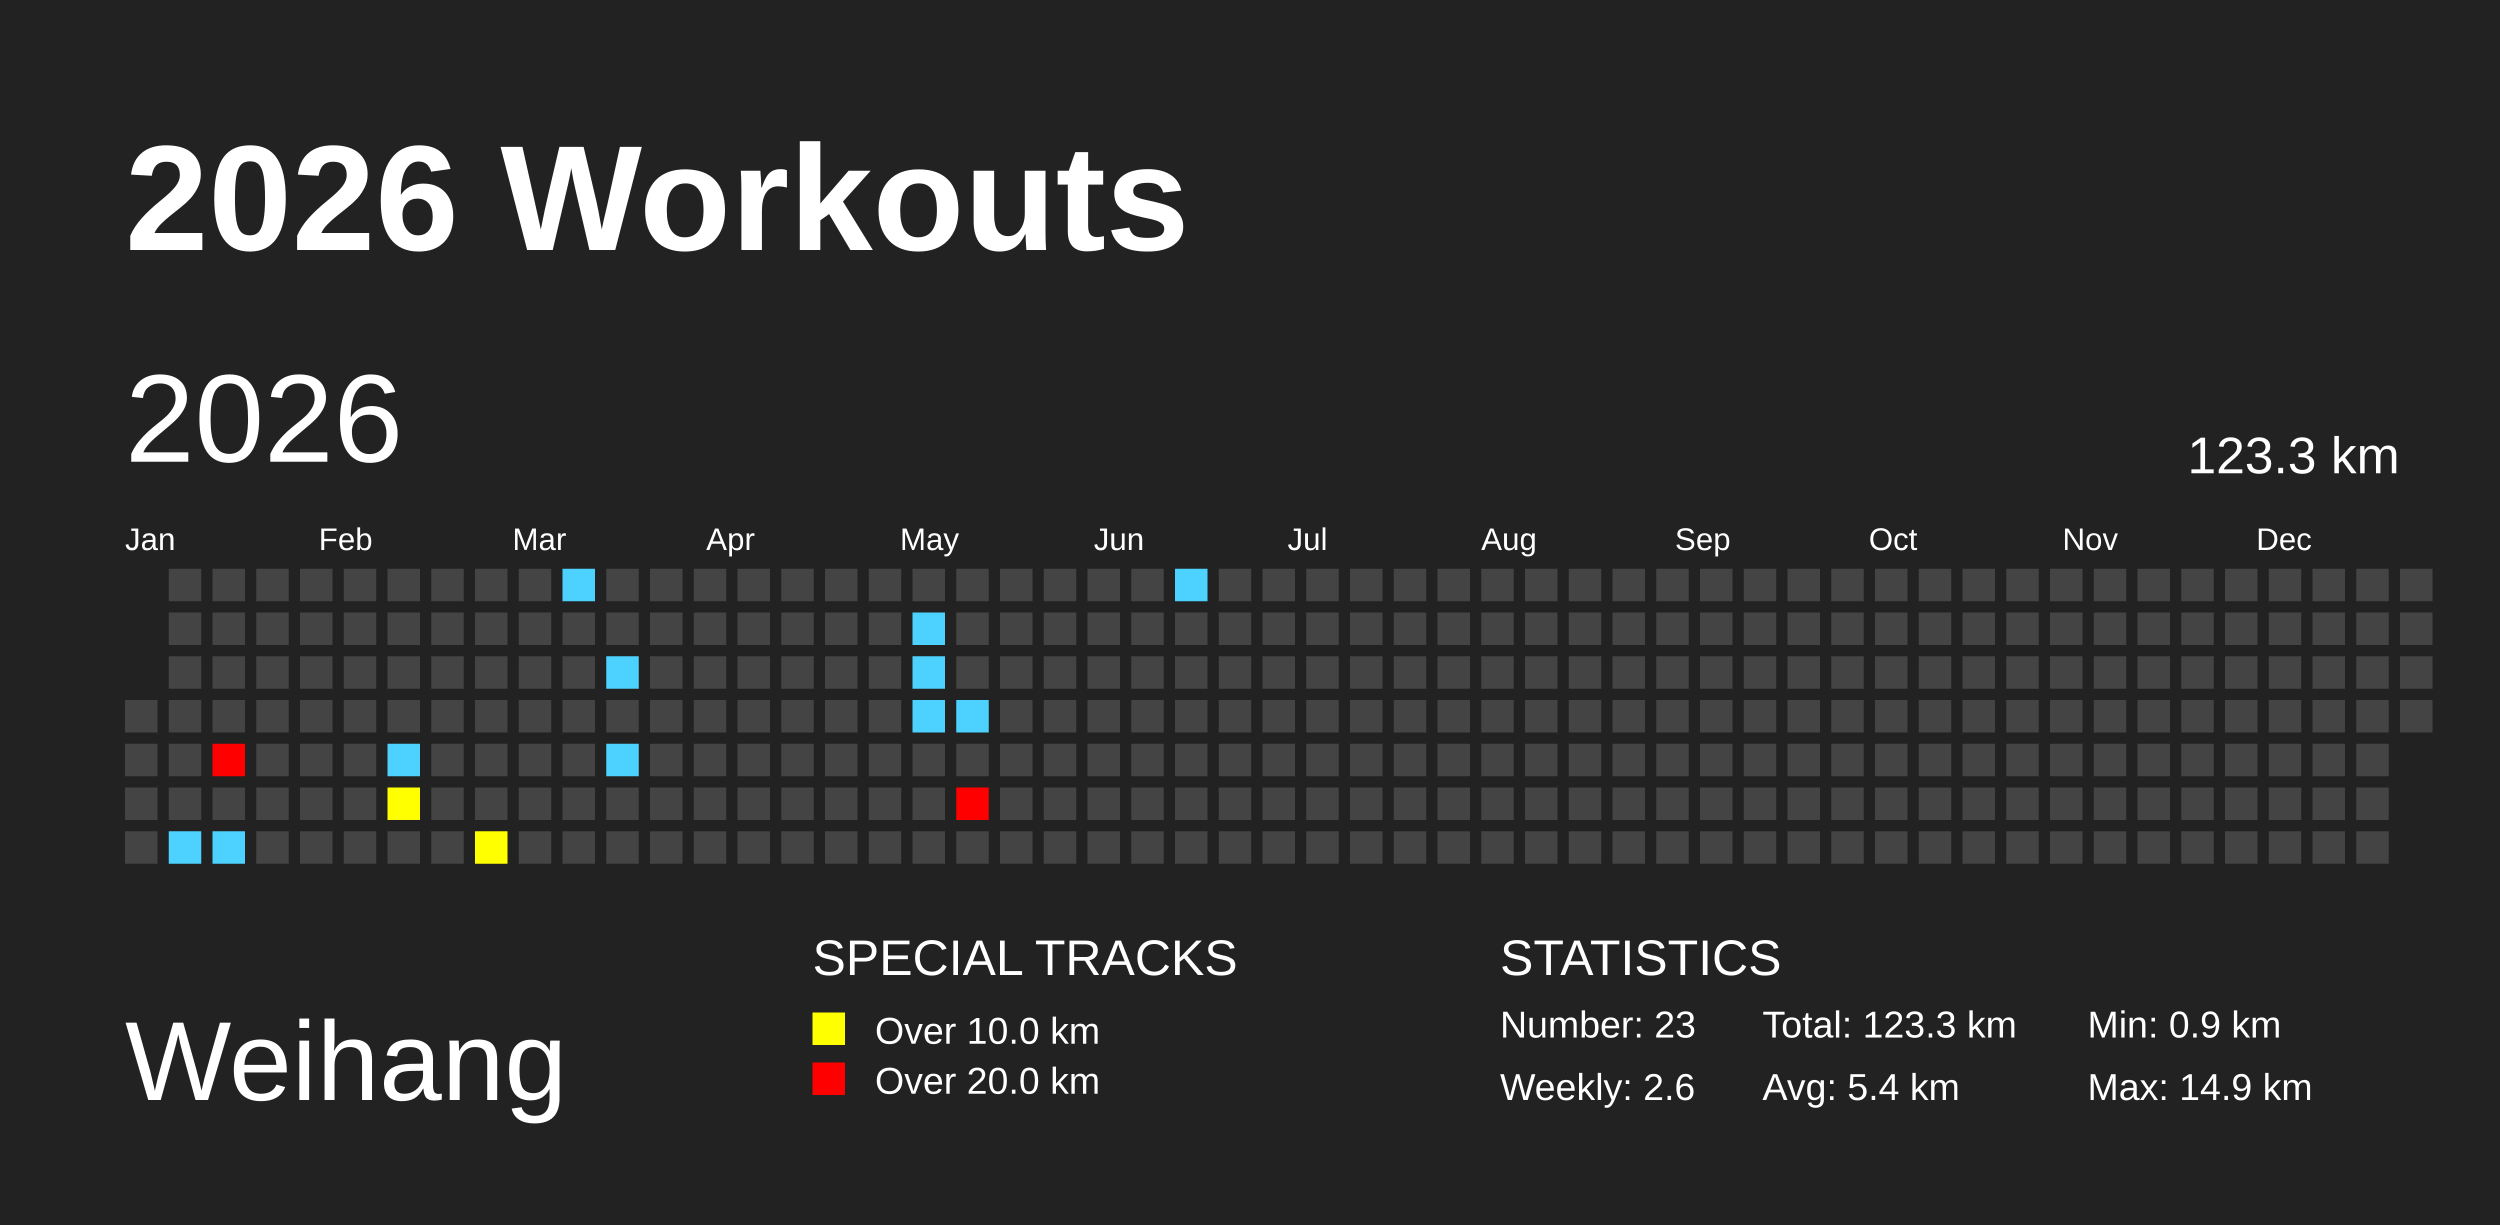
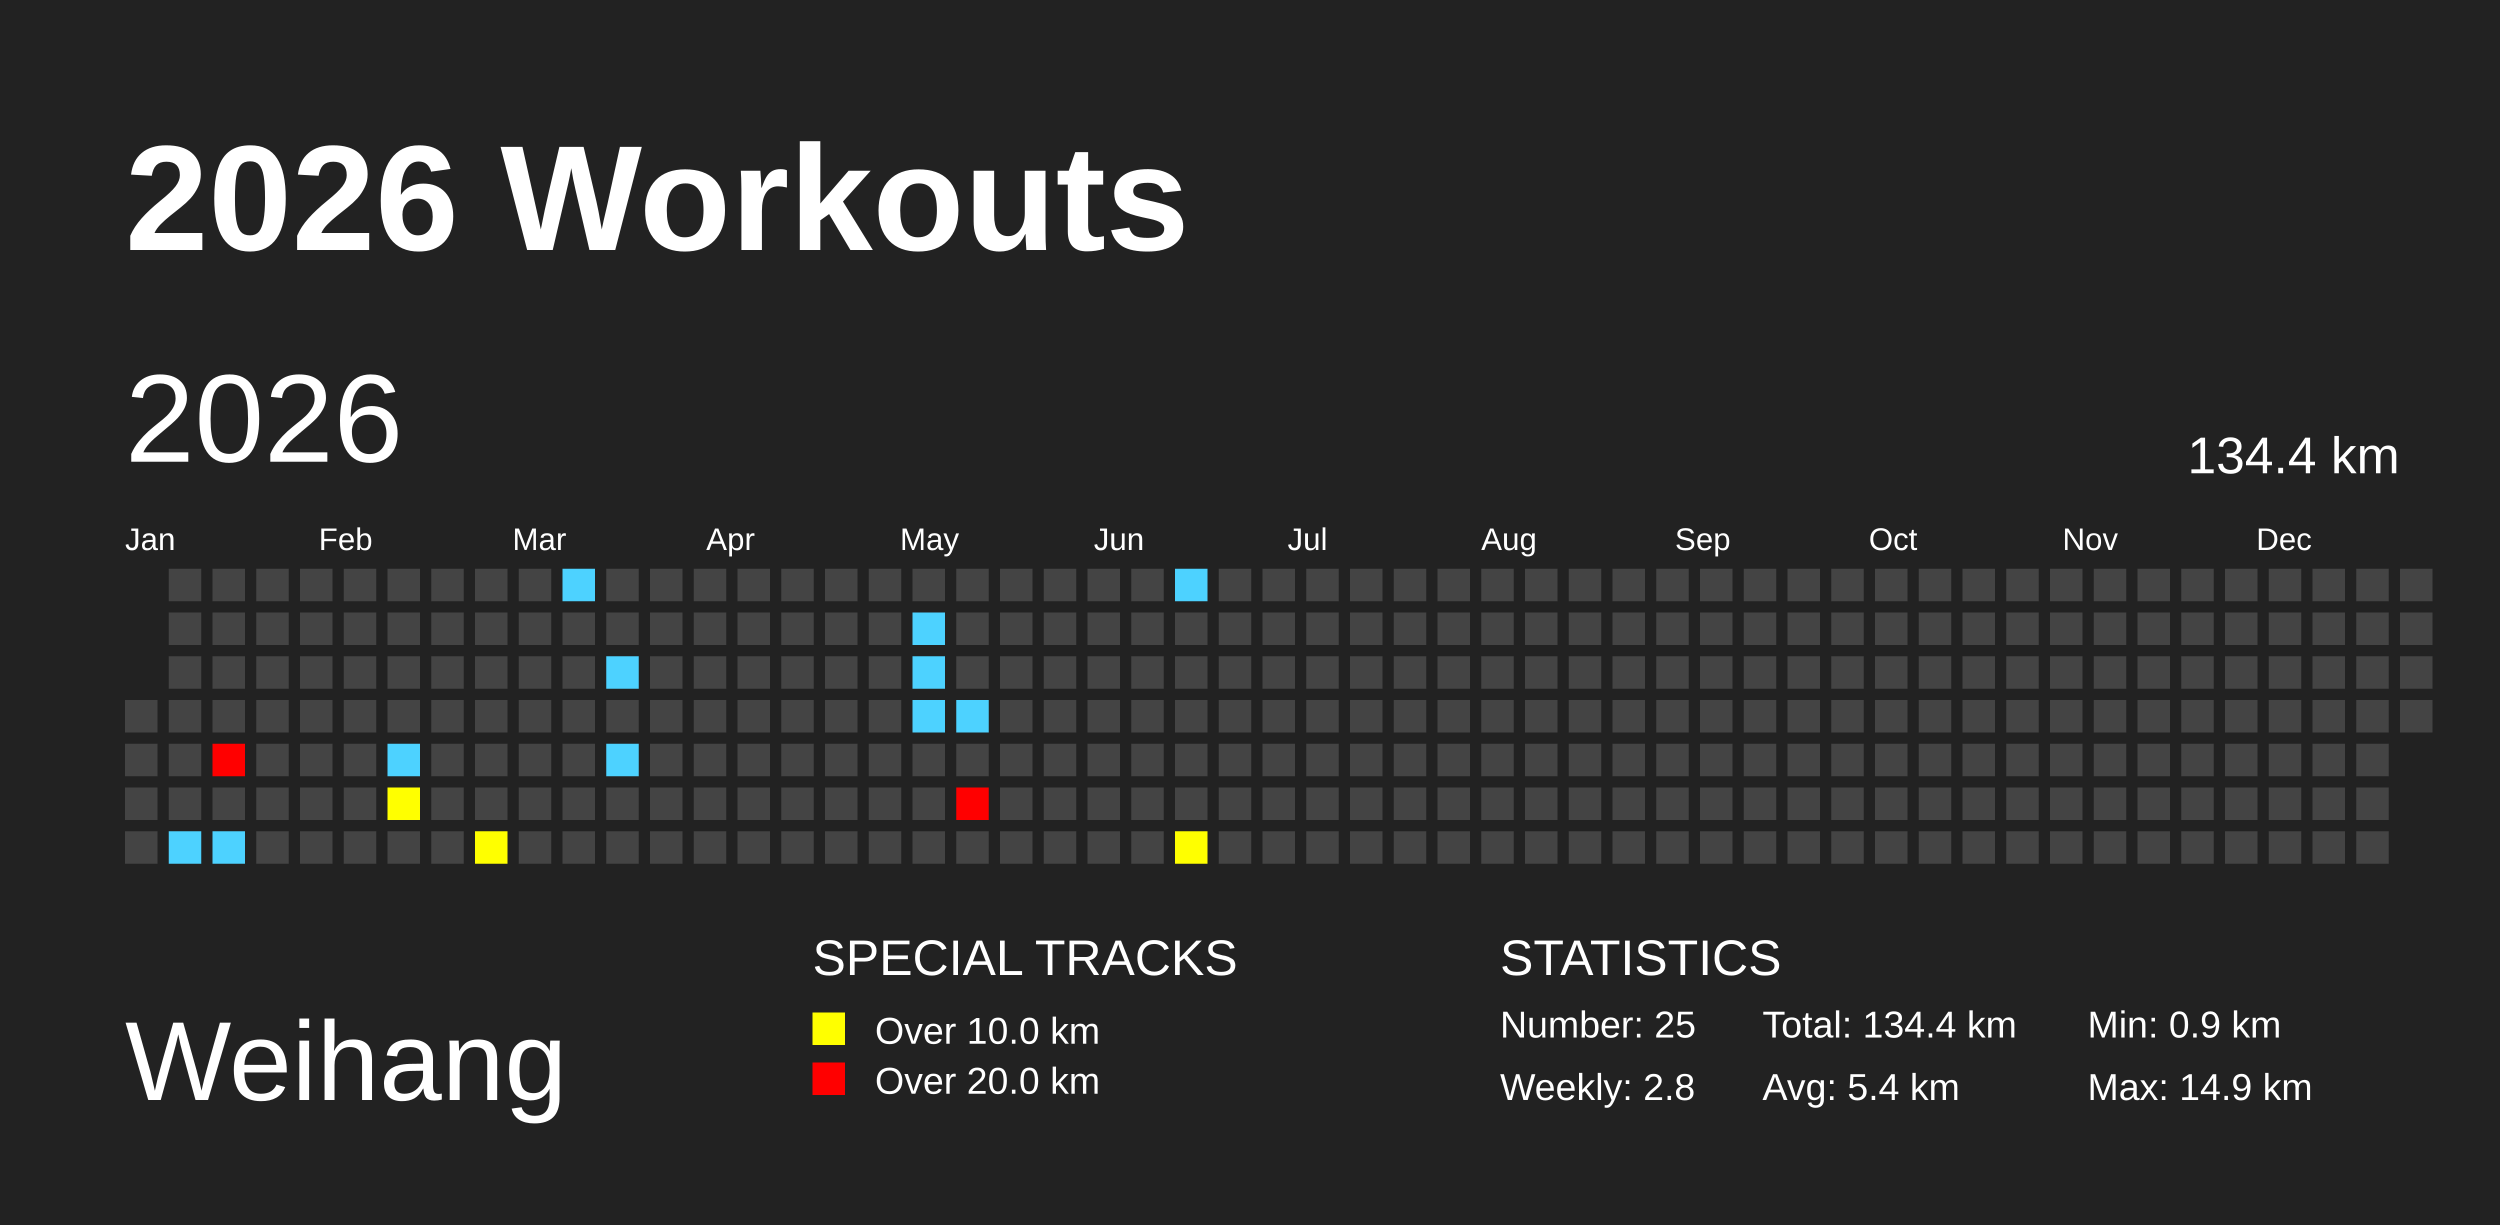
<svg xmlns="http://www.w3.org/2000/svg" baseProfile="full" height="98mm" version="1.1" viewBox="0,0,200,98" width="200mm">
  <defs />
  <rect fill="#222222" height="98" width="200" x="0" y="0" />
  <text fill="#FFFFFF" style="font-size:12px; font-family:Arial; font-weight:bold;" x="10" y="20">2026 Workouts</text>
  <text fill="#FFFFFF" style="font-size:9px; font-family:Arial" x="10" y="88">Weihang</text>
  <text fill="#FFFFFF" style="font-size:4px; font-family:Arial" x="65" y="78">SPECIAL TRACKS</text>
  <rect fill="yellow" height="2.6" width="2.6" x="65" y="81" />
  <text fill="#FFFFFF" style="font-size:3px; font-family:Arial" x="70" y="83.5">Over 10.0 km</text>
  <rect fill="red" height="2.6" width="2.6" x="65" y="85" />
  <text fill="#FFFFFF" style="font-size:3px; font-family:Arial" x="70" y="87.5">Over 20.0 km</text>
  <text fill="#FFFFFF" style="font-size:4px; font-family:Arial" x="120" y="78">STATISTICS</text>
-   <text fill="#FFFFFF" style="font-size:3px; font-family:Arial" x="120" y="83">Number: 23</text>
-   <text fill="#FFFFFF" style="font-size:3px; font-family:Arial" x="120" y="88">Weekly: 2.6</text>
-   <text fill="#FFFFFF" style="font-size:3px; font-family:Arial" x="141" y="83">Total: 123.3 km</text>
+   <text fill="#FFFFFF" style="font-size:3px; font-family:Arial" x="120" y="83">Number: 25</text>
+   <text fill="#FFFFFF" style="font-size:3px; font-family:Arial" x="120" y="88">Weekly: 2.8</text>
+   <text fill="#FFFFFF" style="font-size:3px; font-family:Arial" x="141" y="83">Total: 134.4 km</text>
  <text fill="#FFFFFF" style="font-size:3px; font-family:Arial" x="141" y="88">Avg: 5.4 km</text>
  <text fill="#FFFFFF" style="font-size:3px; font-family:Arial" x="167" y="83">Min: 0.9 km</text>
  <text fill="#FFFFFF" style="font-size:3px; font-family:Arial" x="167" y="88">Max: 14.9 km</text>
  <text dominant-baseline="hanging" fill="#FFFFFF" style="font-size:10.0px; font-family:Arial;" x="10" y="30">2026</text>
-   <text dominant-baseline="hanging" fill="#FFFFFF" style="font-size:4.125px; font-family:Arial;" x="175" y="35">123.3 km</text>
+   <text dominant-baseline="hanging" fill="#FFFFFF" style="font-size:4.125px; font-family:Arial;" x="175" y="35">134.4 km</text>
  <text fill="#FFFFFF" style="font-size:2.5px; font-family:Arial" x="10.0" y="44">Jan</text>
  <text fill="#FFFFFF" style="font-size:2.5px; font-family:Arial" x="25.5" y="44">Feb</text>
  <text fill="#FFFFFF" style="font-size:2.5px; font-family:Arial" x="41.0" y="44">Mar</text>
  <text fill="#FFFFFF" style="font-size:2.5px; font-family:Arial" x="56.5" y="44">Apr</text>
  <text fill="#FFFFFF" style="font-size:2.5px; font-family:Arial" x="72.0" y="44">May</text>
  <text fill="#FFFFFF" style="font-size:2.5px; font-family:Arial" x="87.5" y="44">Jun</text>
  <text fill="#FFFFFF" style="font-size:2.5px; font-family:Arial" x="103.0" y="44">Jul</text>
  <text fill="#FFFFFF" style="font-size:2.5px; font-family:Arial" x="118.5" y="44">Aug</text>
  <text fill="#FFFFFF" style="font-size:2.5px; font-family:Arial" x="134.0" y="44">Sep</text>
  <text fill="#FFFFFF" style="font-size:2.5px; font-family:Arial" x="149.5" y="44">Oct</text>
  <text fill="#FFFFFF" style="font-size:2.5px; font-family:Arial" x="165.0" y="44">Nov</text>
  <text fill="#FFFFFF" style="font-size:2.5px; font-family:Arial" x="180.5" y="44">Dec</text>
  <rect fill="#444444" height="2.6" width="2.6" x="10.0" y="56.0" />
  <rect fill="#444444" height="2.6" width="2.6" x="10.0" y="59.5" />
  <rect fill="#444444" height="2.6" width="2.6" x="10.0" y="63.0" />
  <rect fill="#444444" height="2.6" width="2.6" x="10.0" y="66.5" />
  <rect fill="#444444" height="2.6" width="2.6" x="13.5" y="45.5" />
  <rect fill="#444444" height="2.6" width="2.6" x="13.5" y="49.0" />
  <rect fill="#444444" height="2.6" width="2.6" x="13.5" y="52.5" />
  <rect fill="#444444" height="2.6" width="2.6" x="13.5" y="56.0" />
  <rect fill="#444444" height="2.6" width="2.6" x="13.5" y="59.5" />
  <rect fill="#444444" height="2.6" width="2.6" x="13.5" y="63.0" />
  <rect fill="#4DD2FF" height="2.6" width="2.6" x="13.5" y="66.5" />
  <rect fill="#444444" height="2.6" width="2.6" x="17.0" y="45.5" />
  <rect fill="#444444" height="2.6" width="2.6" x="17.0" y="49.0" />
  <rect fill="#444444" height="2.6" width="2.6" x="17.0" y="52.5" />
  <rect fill="#444444" height="2.6" width="2.6" x="17.0" y="56.0" />
  <rect fill="red" height="2.6" width="2.6" x="17.0" y="59.5" />
  <rect fill="#444444" height="2.6" width="2.6" x="17.0" y="63.0" />
  <rect fill="#4DD2FF" height="2.6" width="2.6" x="17.0" y="66.5" />
  <rect fill="#444444" height="2.6" width="2.6" x="20.5" y="45.5" />
  <rect fill="#444444" height="2.6" width="2.6" x="20.5" y="49.0" />
  <rect fill="#444444" height="2.6" width="2.6" x="20.5" y="52.5" />
  <rect fill="#444444" height="2.6" width="2.6" x="20.5" y="56.0" />
  <rect fill="#444444" height="2.6" width="2.6" x="20.5" y="59.5" />
  <rect fill="#444444" height="2.6" width="2.6" x="20.5" y="63.0" />
  <rect fill="#444444" height="2.6" width="2.6" x="20.5" y="66.5" />
  <rect fill="#444444" height="2.6" width="2.6" x="24.0" y="45.5" />
  <rect fill="#444444" height="2.6" width="2.6" x="24.0" y="49.0" />
  <rect fill="#444444" height="2.6" width="2.6" x="24.0" y="52.5" />
  <rect fill="#444444" height="2.6" width="2.6" x="24.0" y="56.0" />
  <rect fill="#444444" height="2.6" width="2.6" x="24.0" y="59.5" />
  <rect fill="#444444" height="2.6" width="2.6" x="24.0" y="63.0" />
  <rect fill="#444444" height="2.6" width="2.6" x="24.0" y="66.5" />
  <rect fill="#444444" height="2.6" width="2.6" x="27.5" y="45.5" />
  <rect fill="#444444" height="2.6" width="2.6" x="27.5" y="49.0" />
  <rect fill="#444444" height="2.6" width="2.6" x="27.5" y="52.5" />
  <rect fill="#444444" height="2.6" width="2.6" x="27.5" y="56.0" />
  <rect fill="#444444" height="2.6" width="2.6" x="27.5" y="59.5" />
  <rect fill="#444444" height="2.6" width="2.6" x="27.5" y="63.0" />
  <rect fill="#444444" height="2.6" width="2.6" x="27.5" y="66.5" />
  <rect fill="#444444" height="2.6" width="2.6" x="31.0" y="45.5" />
  <rect fill="#444444" height="2.6" width="2.6" x="31.0" y="49.0" />
  <rect fill="#444444" height="2.6" width="2.6" x="31.0" y="52.5" />
  <rect fill="#444444" height="2.6" width="2.6" x="31.0" y="56.0" />
  <rect fill="#4DD2FF" height="2.6" width="2.6" x="31.0" y="59.5" />
  <rect fill="yellow" height="2.6" width="2.6" x="31.0" y="63.0" />
  <rect fill="#444444" height="2.6" width="2.6" x="31.0" y="66.5" />
  <rect fill="#444444" height="2.6" width="2.6" x="34.5" y="45.5" />
  <rect fill="#444444" height="2.6" width="2.6" x="34.5" y="49.0" />
  <rect fill="#444444" height="2.6" width="2.6" x="34.5" y="52.5" />
  <rect fill="#444444" height="2.6" width="2.6" x="34.5" y="56.0" />
  <rect fill="#444444" height="2.6" width="2.6" x="34.5" y="59.5" />
  <rect fill="#444444" height="2.6" width="2.6" x="34.5" y="63.0" />
  <rect fill="#444444" height="2.6" width="2.6" x="34.5" y="66.5" />
  <rect fill="#444444" height="2.6" width="2.6" x="38.0" y="45.5" />
  <rect fill="#444444" height="2.6" width="2.6" x="38.0" y="49.0" />
  <rect fill="#444444" height="2.6" width="2.6" x="38.0" y="52.5" />
  <rect fill="#444444" height="2.6" width="2.6" x="38.0" y="56.0" />
  <rect fill="#444444" height="2.6" width="2.6" x="38.0" y="59.5" />
  <rect fill="#444444" height="2.6" width="2.6" x="38.0" y="63.0" />
  <rect fill="yellow" height="2.6" width="2.6" x="38.0" y="66.5" />
  <rect fill="#444444" height="2.6" width="2.6" x="41.5" y="45.5" />
  <rect fill="#444444" height="2.6" width="2.6" x="41.5" y="49.0" />
  <rect fill="#444444" height="2.6" width="2.6" x="41.5" y="52.5" />
  <rect fill="#444444" height="2.6" width="2.6" x="41.5" y="56.0" />
  <rect fill="#444444" height="2.6" width="2.6" x="41.5" y="59.5" />
  <rect fill="#444444" height="2.6" width="2.6" x="41.5" y="63.0" />
  <rect fill="#444444" height="2.6" width="2.6" x="41.5" y="66.5" />
  <rect fill="#4DD2FF" height="2.6" width="2.6" x="45.0" y="45.5" />
  <rect fill="#444444" height="2.6" width="2.6" x="45.0" y="49.0" />
  <rect fill="#444444" height="2.6" width="2.6" x="45.0" y="52.5" />
  <rect fill="#444444" height="2.6" width="2.6" x="45.0" y="56.0" />
  <rect fill="#444444" height="2.6" width="2.6" x="45.0" y="59.5" />
  <rect fill="#444444" height="2.6" width="2.6" x="45.0" y="63.0" />
  <rect fill="#444444" height="2.6" width="2.6" x="45.0" y="66.5" />
  <rect fill="#444444" height="2.6" width="2.6" x="48.5" y="45.5" />
  <rect fill="#444444" height="2.6" width="2.6" x="48.5" y="49.0" />
  <rect fill="#4DD2FF" height="2.6" width="2.6" x="48.5" y="52.5" />
  <rect fill="#444444" height="2.6" width="2.6" x="48.5" y="56.0" />
  <rect fill="#4DD2FF" height="2.6" width="2.6" x="48.5" y="59.5" />
  <rect fill="#444444" height="2.6" width="2.6" x="48.5" y="63.0" />
  <rect fill="#444444" height="2.6" width="2.6" x="48.5" y="66.5" />
  <rect fill="#444444" height="2.6" width="2.6" x="52.0" y="45.5" />
  <rect fill="#444444" height="2.6" width="2.6" x="52.0" y="49.0" />
  <rect fill="#444444" height="2.6" width="2.6" x="52.0" y="52.5" />
  <rect fill="#444444" height="2.6" width="2.6" x="52.0" y="56.0" />
  <rect fill="#444444" height="2.6" width="2.6" x="52.0" y="59.5" />
  <rect fill="#444444" height="2.6" width="2.6" x="52.0" y="63.0" />
  <rect fill="#444444" height="2.6" width="2.6" x="52.0" y="66.5" />
  <rect fill="#444444" height="2.6" width="2.6" x="55.5" y="45.5" />
  <rect fill="#444444" height="2.6" width="2.6" x="55.5" y="49.0" />
  <rect fill="#444444" height="2.6" width="2.6" x="55.5" y="52.5" />
  <rect fill="#444444" height="2.6" width="2.6" x="55.5" y="56.0" />
  <rect fill="#444444" height="2.6" width="2.6" x="55.5" y="59.5" />
  <rect fill="#444444" height="2.6" width="2.6" x="55.5" y="63.0" />
  <rect fill="#444444" height="2.6" width="2.6" x="55.5" y="66.5" />
  <rect fill="#444444" height="2.6" width="2.6" x="59.0" y="45.5" />
  <rect fill="#444444" height="2.6" width="2.6" x="59.0" y="49.0" />
  <rect fill="#444444" height="2.6" width="2.6" x="59.0" y="52.5" />
  <rect fill="#444444" height="2.6" width="2.6" x="59.0" y="56.0" />
  <rect fill="#444444" height="2.6" width="2.6" x="59.0" y="59.5" />
  <rect fill="#444444" height="2.6" width="2.6" x="59.0" y="63.0" />
  <rect fill="#444444" height="2.6" width="2.6" x="59.0" y="66.5" />
  <rect fill="#444444" height="2.6" width="2.6" x="62.5" y="45.5" />
  <rect fill="#444444" height="2.6" width="2.6" x="62.5" y="49.0" />
  <rect fill="#444444" height="2.6" width="2.6" x="62.5" y="52.5" />
  <rect fill="#444444" height="2.6" width="2.6" x="62.5" y="56.0" />
  <rect fill="#444444" height="2.6" width="2.6" x="62.5" y="59.5" />
  <rect fill="#444444" height="2.6" width="2.6" x="62.5" y="63.0" />
  <rect fill="#444444" height="2.6" width="2.6" x="62.5" y="66.5" />
  <rect fill="#444444" height="2.6" width="2.6" x="66.0" y="45.5" />
  <rect fill="#444444" height="2.6" width="2.6" x="66.0" y="49.0" />
  <rect fill="#444444" height="2.6" width="2.6" x="66.0" y="52.5" />
  <rect fill="#444444" height="2.6" width="2.6" x="66.0" y="56.0" />
  <rect fill="#444444" height="2.6" width="2.6" x="66.0" y="59.5" />
  <rect fill="#444444" height="2.6" width="2.6" x="66.0" y="63.0" />
  <rect fill="#444444" height="2.6" width="2.6" x="66.0" y="66.5" />
  <rect fill="#444444" height="2.6" width="2.6" x="69.5" y="45.5" />
  <rect fill="#444444" height="2.6" width="2.6" x="69.5" y="49.0" />
  <rect fill="#444444" height="2.6" width="2.6" x="69.5" y="52.5" />
  <rect fill="#444444" height="2.6" width="2.6" x="69.5" y="56.0" />
  <rect fill="#444444" height="2.6" width="2.6" x="69.5" y="59.5" />
  <rect fill="#444444" height="2.6" width="2.6" x="69.5" y="63.0" />
  <rect fill="#444444" height="2.6" width="2.6" x="69.5" y="66.5" />
  <rect fill="#444444" height="2.6" width="2.6" x="73.0" y="45.5" />
  <rect fill="#4DD2FF" height="2.6" width="2.6" x="73.0" y="49.0" />
  <rect fill="#4DD2FF" height="2.6" width="2.6" x="73.0" y="52.5" />
  <rect fill="#4DD2FF" height="2.6" width="2.6" x="73.0" y="56.0" />
  <rect fill="#444444" height="2.6" width="2.6" x="73.0" y="59.5" />
  <rect fill="#444444" height="2.6" width="2.6" x="73.0" y="63.0" />
  <rect fill="#444444" height="2.6" width="2.6" x="73.0" y="66.5" />
  <rect fill="#444444" height="2.6" width="2.6" x="76.5" y="45.5" />
  <rect fill="#444444" height="2.6" width="2.6" x="76.5" y="49.0" />
  <rect fill="#444444" height="2.6" width="2.6" x="76.5" y="52.5" />
  <rect fill="#4DD2FF" height="2.6" width="2.6" x="76.5" y="56.0" />
  <rect fill="#444444" height="2.6" width="2.6" x="76.5" y="59.5" />
  <rect fill="red" height="2.6" width="2.6" x="76.5" y="63.0" />
  <rect fill="#444444" height="2.6" width="2.6" x="76.5" y="66.5" />
  <rect fill="#444444" height="2.6" width="2.6" x="80.0" y="45.5" />
  <rect fill="#444444" height="2.6" width="2.6" x="80.0" y="49.0" />
  <rect fill="#444444" height="2.6" width="2.6" x="80.0" y="52.5" />
  <rect fill="#444444" height="2.6" width="2.6" x="80.0" y="56.0" />
  <rect fill="#444444" height="2.6" width="2.6" x="80.0" y="59.5" />
  <rect fill="#444444" height="2.6" width="2.6" x="80.0" y="63.0" />
  <rect fill="#444444" height="2.6" width="2.6" x="80.0" y="66.5" />
  <rect fill="#444444" height="2.6" width="2.6" x="83.5" y="45.5" />
  <rect fill="#444444" height="2.6" width="2.6" x="83.5" y="49.0" />
  <rect fill="#444444" height="2.6" width="2.6" x="83.5" y="52.5" />
  <rect fill="#444444" height="2.6" width="2.6" x="83.5" y="56.0" />
  <rect fill="#444444" height="2.6" width="2.6" x="83.5" y="59.5" />
  <rect fill="#444444" height="2.6" width="2.6" x="83.5" y="63.0" />
  <rect fill="#444444" height="2.6" width="2.6" x="83.5" y="66.5" />
  <rect fill="#444444" height="2.6" width="2.6" x="87.0" y="45.5" />
  <rect fill="#444444" height="2.6" width="2.6" x="87.0" y="49.0" />
  <rect fill="#444444" height="2.6" width="2.6" x="87.0" y="52.5" />
  <rect fill="#444444" height="2.6" width="2.6" x="87.0" y="56.0" />
  <rect fill="#444444" height="2.6" width="2.6" x="87.0" y="59.5" />
  <rect fill="#444444" height="2.6" width="2.6" x="87.0" y="63.0" />
  <rect fill="#444444" height="2.6" width="2.6" x="87.0" y="66.5" />
  <rect fill="#444444" height="2.6" width="2.6" x="90.5" y="45.5" />
  <rect fill="#444444" height="2.6" width="2.6" x="90.5" y="49.0" />
  <rect fill="#444444" height="2.6" width="2.6" x="90.5" y="52.5" />
  <rect fill="#444444" height="2.6" width="2.6" x="90.5" y="56.0" />
  <rect fill="#444444" height="2.6" width="2.6" x="90.5" y="59.5" />
  <rect fill="#444444" height="2.6" width="2.6" x="90.5" y="63.0" />
  <rect fill="#444444" height="2.6" width="2.6" x="90.5" y="66.5" />
  <rect fill="#4DD2FF" height="2.6" width="2.6" x="94.0" y="45.5" />
  <rect fill="#444444" height="2.6" width="2.6" x="94.0" y="49.0" />
  <rect fill="#444444" height="2.6" width="2.6" x="94.0" y="52.5" />
  <rect fill="#444444" height="2.6" width="2.6" x="94.0" y="56.0" />
  <rect fill="#444444" height="2.6" width="2.6" x="94.0" y="59.5" />
  <rect fill="#444444" height="2.6" width="2.6" x="94.0" y="63.0" />
-   <rect fill="#444444" height="2.6" width="2.6" x="94.0" y="66.5" />
+   <rect fill="yellow" height="2.6" width="2.6" x="94.0" y="66.5" />
  <rect fill="#444444" height="2.6" width="2.6" x="97.5" y="45.5" />
  <rect fill="#444444" height="2.6" width="2.6" x="97.5" y="49.0" />
  <rect fill="#444444" height="2.6" width="2.6" x="97.5" y="52.5" />
  <rect fill="#444444" height="2.6" width="2.6" x="97.5" y="56.0" />
  <rect fill="#444444" height="2.6" width="2.6" x="97.5" y="59.5" />
  <rect fill="#444444" height="2.6" width="2.6" x="97.5" y="63.0" />
  <rect fill="#444444" height="2.6" width="2.6" x="97.5" y="66.5" />
  <rect fill="#444444" height="2.6" width="2.6" x="101.0" y="45.5" />
  <rect fill="#444444" height="2.6" width="2.6" x="101.0" y="49.0" />
  <rect fill="#444444" height="2.6" width="2.6" x="101.0" y="52.5" />
  <rect fill="#444444" height="2.6" width="2.6" x="101.0" y="56.0" />
  <rect fill="#444444" height="2.6" width="2.6" x="101.0" y="59.5" />
  <rect fill="#444444" height="2.6" width="2.6" x="101.0" y="63.0" />
  <rect fill="#444444" height="2.6" width="2.6" x="101.0" y="66.5" />
  <rect fill="#444444" height="2.6" width="2.6" x="104.5" y="45.5" />
  <rect fill="#444444" height="2.6" width="2.6" x="104.5" y="49.0" />
  <rect fill="#444444" height="2.6" width="2.6" x="104.5" y="52.5" />
  <rect fill="#444444" height="2.6" width="2.6" x="104.5" y="56.0" />
  <rect fill="#444444" height="2.6" width="2.6" x="104.5" y="59.5" />
  <rect fill="#444444" height="2.6" width="2.6" x="104.5" y="63.0" />
  <rect fill="#444444" height="2.6" width="2.6" x="104.5" y="66.5" />
  <rect fill="#444444" height="2.6" width="2.6" x="108.0" y="45.5" />
  <rect fill="#444444" height="2.6" width="2.6" x="108.0" y="49.0" />
  <rect fill="#444444" height="2.6" width="2.6" x="108.0" y="52.5" />
  <rect fill="#444444" height="2.6" width="2.6" x="108.0" y="56.0" />
  <rect fill="#444444" height="2.6" width="2.6" x="108.0" y="59.5" />
  <rect fill="#444444" height="2.6" width="2.6" x="108.0" y="63.0" />
  <rect fill="#444444" height="2.6" width="2.6" x="108.0" y="66.5" />
  <rect fill="#444444" height="2.6" width="2.6" x="111.5" y="45.5" />
  <rect fill="#444444" height="2.6" width="2.6" x="111.5" y="49.0" />
  <rect fill="#444444" height="2.6" width="2.6" x="111.5" y="52.5" />
  <rect fill="#444444" height="2.6" width="2.6" x="111.5" y="56.0" />
  <rect fill="#444444" height="2.6" width="2.6" x="111.5" y="59.5" />
  <rect fill="#444444" height="2.6" width="2.6" x="111.5" y="63.0" />
  <rect fill="#444444" height="2.6" width="2.6" x="111.5" y="66.5" />
  <rect fill="#444444" height="2.6" width="2.6" x="115.0" y="45.5" />
  <rect fill="#444444" height="2.6" width="2.6" x="115.0" y="49.0" />
  <rect fill="#444444" height="2.6" width="2.6" x="115.0" y="52.5" />
  <rect fill="#444444" height="2.6" width="2.6" x="115.0" y="56.0" />
  <rect fill="#444444" height="2.6" width="2.6" x="115.0" y="59.5" />
  <rect fill="#444444" height="2.6" width="2.6" x="115.0" y="63.0" />
  <rect fill="#444444" height="2.6" width="2.6" x="115.0" y="66.5" />
  <rect fill="#444444" height="2.6" width="2.6" x="118.5" y="45.5" />
  <rect fill="#444444" height="2.6" width="2.6" x="118.5" y="49.0" />
  <rect fill="#444444" height="2.6" width="2.6" x="118.5" y="52.5" />
  <rect fill="#444444" height="2.6" width="2.6" x="118.5" y="56.0" />
  <rect fill="#444444" height="2.6" width="2.6" x="118.5" y="59.5" />
  <rect fill="#444444" height="2.6" width="2.6" x="118.5" y="63.0" />
  <rect fill="#444444" height="2.6" width="2.6" x="118.5" y="66.5" />
  <rect fill="#444444" height="2.6" width="2.6" x="122.0" y="45.5" />
  <rect fill="#444444" height="2.6" width="2.6" x="122.0" y="49.0" />
  <rect fill="#444444" height="2.6" width="2.6" x="122.0" y="52.5" />
  <rect fill="#444444" height="2.6" width="2.6" x="122.0" y="56.0" />
  <rect fill="#444444" height="2.6" width="2.6" x="122.0" y="59.5" />
  <rect fill="#444444" height="2.6" width="2.6" x="122.0" y="63.0" />
  <rect fill="#444444" height="2.6" width="2.6" x="122.0" y="66.5" />
  <rect fill="#444444" height="2.6" width="2.6" x="125.5" y="45.5" />
  <rect fill="#444444" height="2.6" width="2.6" x="125.5" y="49.0" />
  <rect fill="#444444" height="2.6" width="2.6" x="125.5" y="52.5" />
  <rect fill="#444444" height="2.6" width="2.6" x="125.5" y="56.0" />
  <rect fill="#444444" height="2.6" width="2.6" x="125.5" y="59.5" />
  <rect fill="#444444" height="2.6" width="2.6" x="125.5" y="63.0" />
  <rect fill="#444444" height="2.6" width="2.6" x="125.5" y="66.5" />
  <rect fill="#444444" height="2.6" width="2.6" x="129.0" y="45.5" />
  <rect fill="#444444" height="2.6" width="2.6" x="129.0" y="49.0" />
  <rect fill="#444444" height="2.6" width="2.6" x="129.0" y="52.5" />
  <rect fill="#444444" height="2.6" width="2.6" x="129.0" y="56.0" />
  <rect fill="#444444" height="2.6" width="2.6" x="129.0" y="59.5" />
  <rect fill="#444444" height="2.6" width="2.6" x="129.0" y="63.0" />
  <rect fill="#444444" height="2.6" width="2.6" x="129.0" y="66.5" />
  <rect fill="#444444" height="2.6" width="2.6" x="132.5" y="45.5" />
  <rect fill="#444444" height="2.6" width="2.6" x="132.5" y="49.0" />
  <rect fill="#444444" height="2.6" width="2.6" x="132.5" y="52.5" />
  <rect fill="#444444" height="2.6" width="2.6" x="132.5" y="56.0" />
  <rect fill="#444444" height="2.6" width="2.6" x="132.5" y="59.5" />
  <rect fill="#444444" height="2.6" width="2.6" x="132.5" y="63.0" />
  <rect fill="#444444" height="2.6" width="2.6" x="132.5" y="66.5" />
  <rect fill="#444444" height="2.6" width="2.6" x="136.0" y="45.5" />
  <rect fill="#444444" height="2.6" width="2.6" x="136.0" y="49.0" />
  <rect fill="#444444" height="2.6" width="2.6" x="136.0" y="52.5" />
  <rect fill="#444444" height="2.6" width="2.6" x="136.0" y="56.0" />
  <rect fill="#444444" height="2.6" width="2.6" x="136.0" y="59.5" />
  <rect fill="#444444" height="2.6" width="2.6" x="136.0" y="63.0" />
  <rect fill="#444444" height="2.6" width="2.6" x="136.0" y="66.5" />
  <rect fill="#444444" height="2.6" width="2.6" x="139.5" y="45.5" />
  <rect fill="#444444" height="2.6" width="2.6" x="139.5" y="49.0" />
  <rect fill="#444444" height="2.6" width="2.6" x="139.5" y="52.5" />
  <rect fill="#444444" height="2.6" width="2.6" x="139.5" y="56.0" />
  <rect fill="#444444" height="2.6" width="2.6" x="139.5" y="59.5" />
  <rect fill="#444444" height="2.6" width="2.6" x="139.5" y="63.0" />
  <rect fill="#444444" height="2.6" width="2.6" x="139.5" y="66.5" />
  <rect fill="#444444" height="2.6" width="2.6" x="143.0" y="45.5" />
  <rect fill="#444444" height="2.6" width="2.6" x="143.0" y="49.0" />
  <rect fill="#444444" height="2.6" width="2.6" x="143.0" y="52.5" />
  <rect fill="#444444" height="2.6" width="2.6" x="143.0" y="56.0" />
  <rect fill="#444444" height="2.6" width="2.6" x="143.0" y="59.5" />
  <rect fill="#444444" height="2.6" width="2.6" x="143.0" y="63.0" />
  <rect fill="#444444" height="2.6" width="2.6" x="143.0" y="66.5" />
  <rect fill="#444444" height="2.6" width="2.6" x="146.5" y="45.5" />
  <rect fill="#444444" height="2.6" width="2.6" x="146.5" y="49.0" />
  <rect fill="#444444" height="2.6" width="2.6" x="146.5" y="52.5" />
  <rect fill="#444444" height="2.6" width="2.6" x="146.5" y="56.0" />
  <rect fill="#444444" height="2.6" width="2.6" x="146.5" y="59.5" />
  <rect fill="#444444" height="2.6" width="2.6" x="146.5" y="63.0" />
  <rect fill="#444444" height="2.6" width="2.6" x="146.5" y="66.5" />
  <rect fill="#444444" height="2.6" width="2.6" x="150.0" y="45.5" />
  <rect fill="#444444" height="2.6" width="2.6" x="150.0" y="49.0" />
  <rect fill="#444444" height="2.6" width="2.6" x="150.0" y="52.5" />
  <rect fill="#444444" height="2.6" width="2.6" x="150.0" y="56.0" />
  <rect fill="#444444" height="2.6" width="2.6" x="150.0" y="59.5" />
  <rect fill="#444444" height="2.6" width="2.6" x="150.0" y="63.0" />
  <rect fill="#444444" height="2.6" width="2.6" x="150.0" y="66.5" />
  <rect fill="#444444" height="2.6" width="2.6" x="153.5" y="45.5" />
  <rect fill="#444444" height="2.6" width="2.6" x="153.5" y="49.0" />
  <rect fill="#444444" height="2.6" width="2.6" x="153.5" y="52.5" />
  <rect fill="#444444" height="2.6" width="2.6" x="153.5" y="56.0" />
  <rect fill="#444444" height="2.6" width="2.6" x="153.5" y="59.5" />
  <rect fill="#444444" height="2.6" width="2.6" x="153.5" y="63.0" />
  <rect fill="#444444" height="2.6" width="2.6" x="153.5" y="66.5" />
  <rect fill="#444444" height="2.6" width="2.6" x="157.0" y="45.5" />
  <rect fill="#444444" height="2.6" width="2.6" x="157.0" y="49.0" />
  <rect fill="#444444" height="2.6" width="2.6" x="157.0" y="52.5" />
  <rect fill="#444444" height="2.6" width="2.6" x="157.0" y="56.0" />
  <rect fill="#444444" height="2.6" width="2.6" x="157.0" y="59.5" />
  <rect fill="#444444" height="2.6" width="2.6" x="157.0" y="63.0" />
  <rect fill="#444444" height="2.6" width="2.6" x="157.0" y="66.5" />
  <rect fill="#444444" height="2.6" width="2.6" x="160.5" y="45.5" />
  <rect fill="#444444" height="2.6" width="2.6" x="160.5" y="49.0" />
  <rect fill="#444444" height="2.6" width="2.6" x="160.5" y="52.5" />
  <rect fill="#444444" height="2.6" width="2.6" x="160.5" y="56.0" />
  <rect fill="#444444" height="2.6" width="2.6" x="160.5" y="59.5" />
  <rect fill="#444444" height="2.6" width="2.6" x="160.5" y="63.0" />
  <rect fill="#444444" height="2.6" width="2.6" x="160.5" y="66.5" />
  <rect fill="#444444" height="2.6" width="2.6" x="164.0" y="45.5" />
  <rect fill="#444444" height="2.6" width="2.6" x="164.0" y="49.0" />
  <rect fill="#444444" height="2.6" width="2.6" x="164.0" y="52.5" />
  <rect fill="#444444" height="2.6" width="2.6" x="164.0" y="56.0" />
  <rect fill="#444444" height="2.6" width="2.6" x="164.0" y="59.5" />
  <rect fill="#444444" height="2.6" width="2.6" x="164.0" y="63.0" />
  <rect fill="#444444" height="2.6" width="2.6" x="164.0" y="66.5" />
  <rect fill="#444444" height="2.6" width="2.6" x="167.5" y="45.5" />
  <rect fill="#444444" height="2.6" width="2.6" x="167.5" y="49.0" />
  <rect fill="#444444" height="2.6" width="2.6" x="167.5" y="52.5" />
  <rect fill="#444444" height="2.6" width="2.6" x="167.5" y="56.0" />
  <rect fill="#444444" height="2.6" width="2.6" x="167.5" y="59.5" />
  <rect fill="#444444" height="2.6" width="2.6" x="167.5" y="63.0" />
  <rect fill="#444444" height="2.6" width="2.6" x="167.5" y="66.5" />
  <rect fill="#444444" height="2.6" width="2.6" x="171.0" y="45.5" />
  <rect fill="#444444" height="2.6" width="2.6" x="171.0" y="49.0" />
  <rect fill="#444444" height="2.6" width="2.6" x="171.0" y="52.5" />
  <rect fill="#444444" height="2.6" width="2.6" x="171.0" y="56.0" />
  <rect fill="#444444" height="2.6" width="2.6" x="171.0" y="59.5" />
  <rect fill="#444444" height="2.6" width="2.6" x="171.0" y="63.0" />
  <rect fill="#444444" height="2.6" width="2.6" x="171.0" y="66.5" />
  <rect fill="#444444" height="2.6" width="2.6" x="174.5" y="45.5" />
  <rect fill="#444444" height="2.6" width="2.6" x="174.5" y="49.0" />
  <rect fill="#444444" height="2.6" width="2.6" x="174.5" y="52.5" />
  <rect fill="#444444" height="2.6" width="2.6" x="174.5" y="56.0" />
  <rect fill="#444444" height="2.6" width="2.6" x="174.5" y="59.5" />
  <rect fill="#444444" height="2.6" width="2.6" x="174.5" y="63.0" />
  <rect fill="#444444" height="2.6" width="2.6" x="174.5" y="66.5" />
  <rect fill="#444444" height="2.6" width="2.6" x="178.0" y="45.5" />
  <rect fill="#444444" height="2.6" width="2.6" x="178.0" y="49.0" />
  <rect fill="#444444" height="2.6" width="2.6" x="178.0" y="52.5" />
  <rect fill="#444444" height="2.6" width="2.6" x="178.0" y="56.0" />
  <rect fill="#444444" height="2.6" width="2.6" x="178.0" y="59.5" />
  <rect fill="#444444" height="2.6" width="2.6" x="178.0" y="63.0" />
  <rect fill="#444444" height="2.6" width="2.6" x="178.0" y="66.5" />
  <rect fill="#444444" height="2.6" width="2.6" x="181.5" y="45.5" />
  <rect fill="#444444" height="2.6" width="2.6" x="181.5" y="49.0" />
  <rect fill="#444444" height="2.6" width="2.6" x="181.5" y="52.5" />
  <rect fill="#444444" height="2.6" width="2.6" x="181.5" y="56.0" />
  <rect fill="#444444" height="2.6" width="2.6" x="181.5" y="59.5" />
  <rect fill="#444444" height="2.6" width="2.6" x="181.5" y="63.0" />
  <rect fill="#444444" height="2.6" width="2.6" x="181.5" y="66.5" />
  <rect fill="#444444" height="2.6" width="2.6" x="185.0" y="45.5" />
  <rect fill="#444444" height="2.6" width="2.6" x="185.0" y="49.0" />
  <rect fill="#444444" height="2.6" width="2.6" x="185.0" y="52.5" />
  <rect fill="#444444" height="2.6" width="2.6" x="185.0" y="56.0" />
  <rect fill="#444444" height="2.6" width="2.6" x="185.0" y="59.5" />
  <rect fill="#444444" height="2.6" width="2.6" x="185.0" y="63.0" />
  <rect fill="#444444" height="2.6" width="2.6" x="185.0" y="66.5" />
  <rect fill="#444444" height="2.6" width="2.6" x="188.5" y="45.5" />
  <rect fill="#444444" height="2.6" width="2.6" x="188.5" y="49.0" />
  <rect fill="#444444" height="2.6" width="2.6" x="188.5" y="52.5" />
  <rect fill="#444444" height="2.6" width="2.6" x="188.5" y="56.0" />
  <rect fill="#444444" height="2.6" width="2.6" x="188.5" y="59.5" />
  <rect fill="#444444" height="2.6" width="2.6" x="188.5" y="63.0" />
  <rect fill="#444444" height="2.6" width="2.6" x="188.5" y="66.5" />
  <rect fill="#444444" height="2.6" width="2.6" x="192.0" y="45.5" />
  <rect fill="#444444" height="2.6" width="2.6" x="192.0" y="49.0" />
  <rect fill="#444444" height="2.6" width="2.6" x="192.0" y="52.5" />
  <rect fill="#444444" height="2.6" width="2.6" x="192.0" y="56.0" />
</svg>
